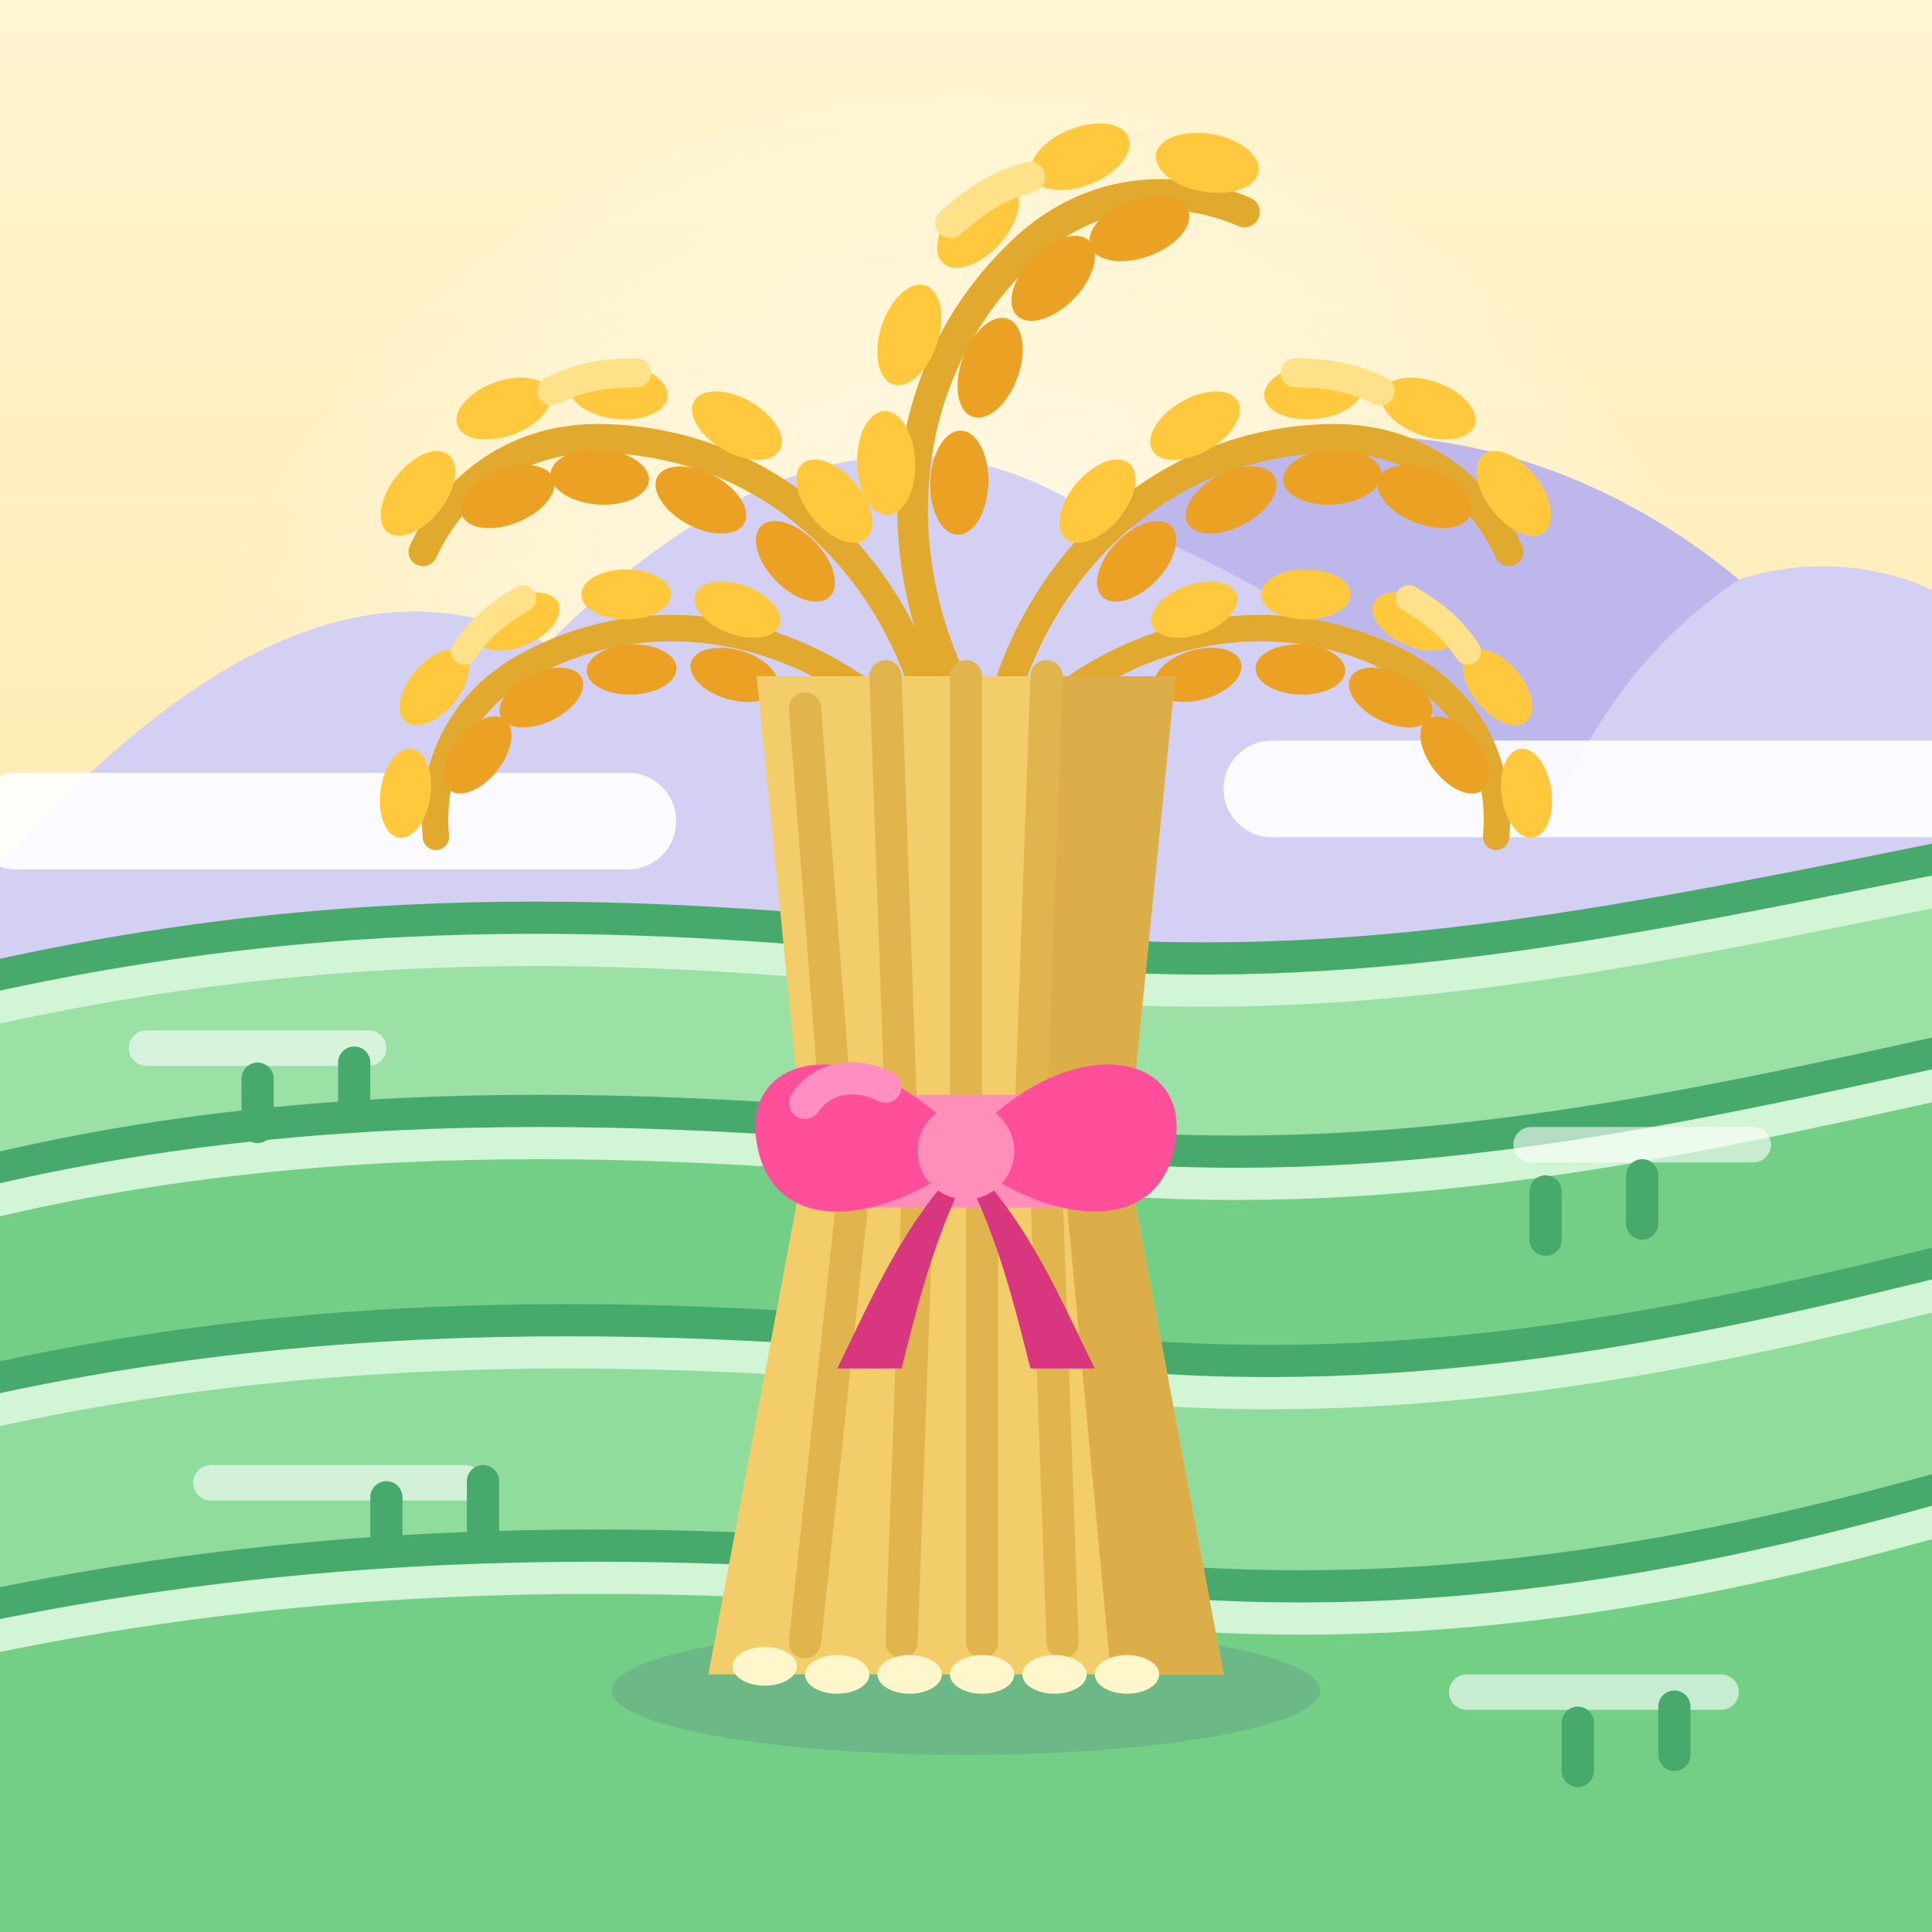
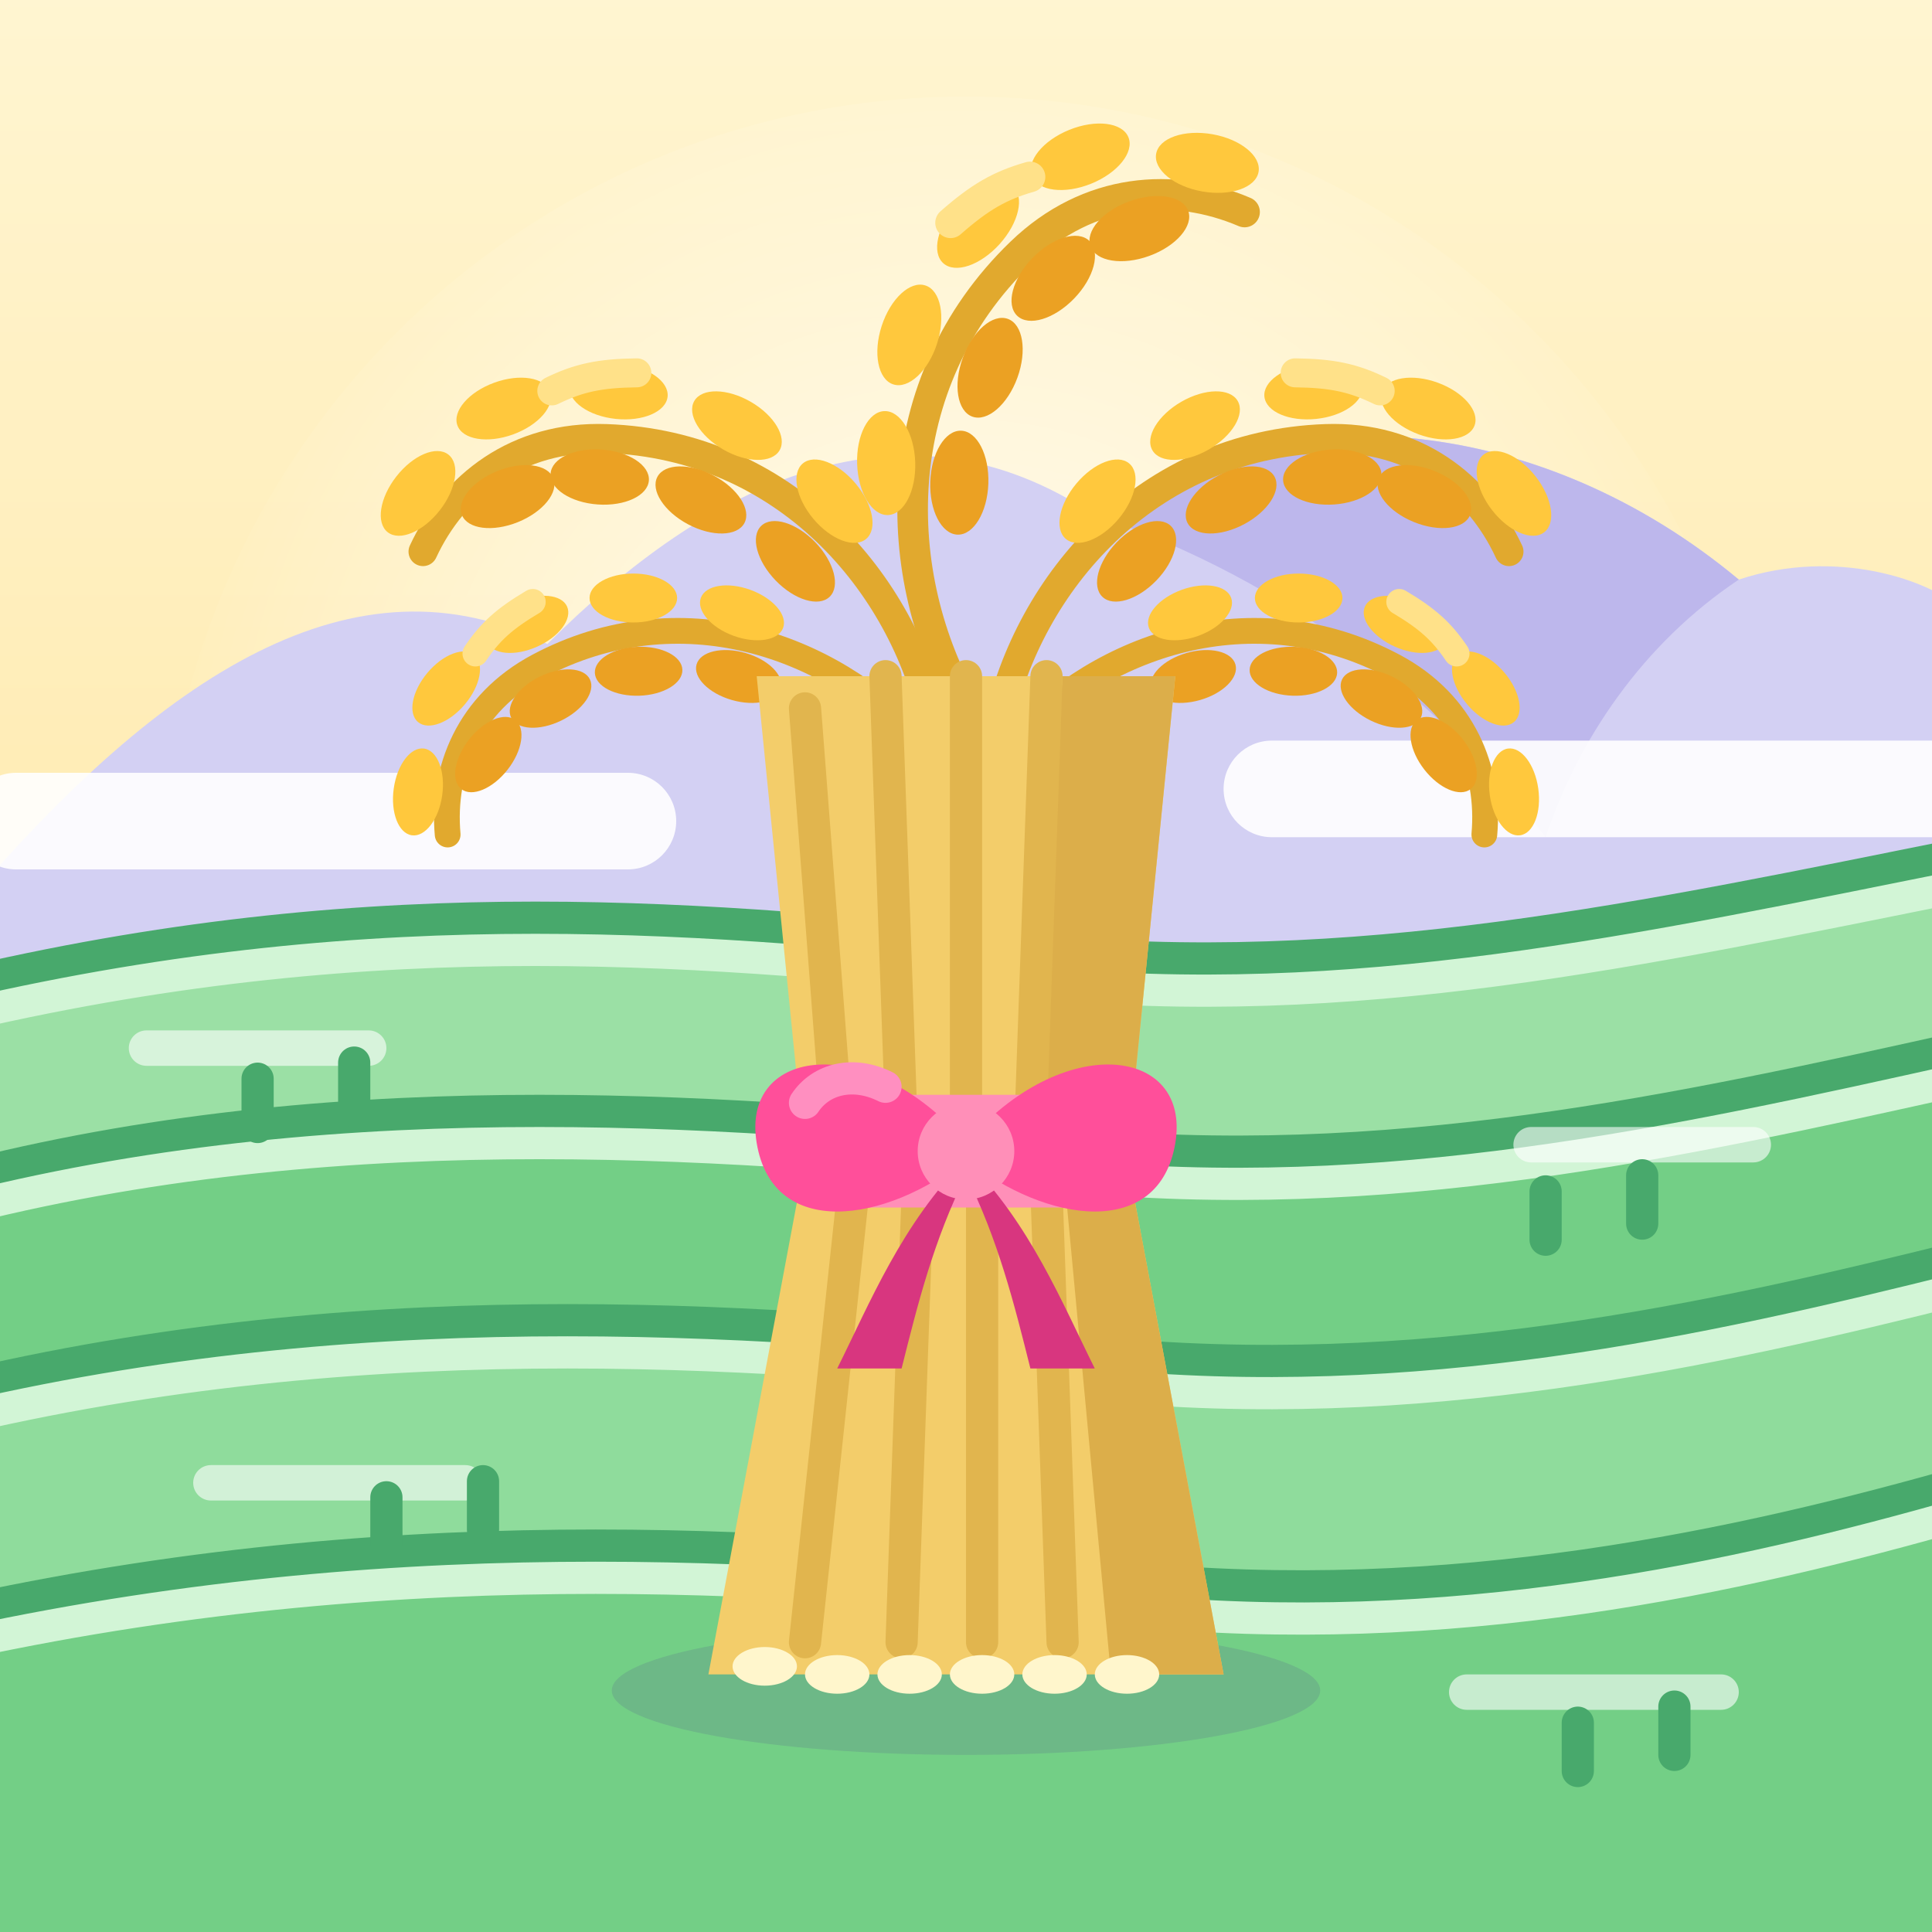
<svg xmlns="http://www.w3.org/2000/svg" viewBox="0 0 120 120">
  <defs>
    <linearGradient id="bg" x1="0" y1="0" x2="0" y2="1">
      <stop offset="0" stop-color="#fff5d1" />
      <stop offset="1" stop-color="#ffe08f" />
    </linearGradient>
    <radialGradient id="glow" cx="0.5" cy="0.45" r="0.5">
      <stop offset="0" stop-color="#fff" stop-opacity="0.85" />
      <stop offset="1" stop-color="#fff" stop-opacity="0" />
    </radialGradient>
    <clipPath id="low">
      <path d="M44 104L50 72H70L76 104Z" />
    </clipPath>
    <g id="ear">
      <path d="M0 0C0-10 6-21 18-24C24-25.5 29-23 32-19" fill="none" stroke="#e1a92e" stroke-width="2" stroke-linecap="round" />
      <g fill="#eba123">
        <ellipse cx="7" cy="-13" rx="3.4" ry="1.9" transform="rotate(-58 7 -13)" />
        <ellipse cx="12.5" cy="-18.5" rx="3.4" ry="1.9" transform="rotate(-40 12.5 -18.5)" />
        <ellipse cx="19" cy="-21.5" rx="3.4" ry="1.9" transform="rotate(-16 19 -21.5)" />
        <ellipse cx="25.5" cy="-21.5" rx="3.4" ry="1.9" transform="rotate(10 25.5 -21.5)" />
      </g>
      <g fill="#ffc83d">
        <ellipse cx="3.5" cy="-16.5" rx="3.4" ry="1.9" transform="rotate(-62 3.5 -16.5)" />
        <ellipse cx="9" cy="-23" rx="3.4" ry="1.9" transform="rotate(-42 9 -23)" />
        <ellipse cx="16.5" cy="-27" rx="3.4" ry="1.9" transform="rotate(-18 16.5 -27)" />
        <ellipse cx="24.5" cy="-27.5" rx="3.4" ry="1.9" transform="rotate(8 24.5 -27.5)" />
        <ellipse cx="31.5" cy="-23" rx="3.4" ry="1.9" transform="rotate(40 31.5 -23)" />
      </g>
      <path d="M15-28C17.5-28.5 19-28.5 21-28" fill="none" stroke="#ffe189" stroke-width="2" stroke-linecap="round" />
    </g>
  </defs>
  <rect width="120" height="120" fill="url(#bg)" />
  <circle cx="60" cy="56" r="50" fill="url(#glow)" />
  <path d="M-2 56C10 42 22 34 34 40C44 30 56 24 68 32C80 24 96 26 108 36C114 34 120 36 122 38V66H-2Z" fill="#d3d0f3" />
  <path d="M68 32C80 24 96 26 108 36C102 40 98 46 96 52C90 44 80 36 68 32Z" fill="#bdb7ec" />
  <g fill="#fff" opacity="0.9">
    <rect x="-2" y="48" width="44" height="6" rx="3" />
    <rect x="76" y="46" width="48" height="6" rx="3" />
  </g>
  <path d="M-2 60C24 54 44 56 64 58C84 60 102 56 122 52V120H-2Z" fill="#48a96c" />
  <path d="M-2 63C24 57 44 59 64 61C84 63 102 59 122 55V120H-2Z" fill="#9be0a5" />
  <path d="M-2 72C22 66 46 68 66 70C86 72 104 68 122 64V120H-2Z" fill="#48a96c" />
  <path d="M-2 75C22 69 46 71 66 73C86 75 104 71 122 67V120H-2Z" fill="#73cf86" />
  <path d="M-2 85C24 79 48 81 68 83C88 85 106 81 122 77V120H-2Z" fill="#48a96c" />
  <path d="M-2 88C24 82 48 84 68 86C88 88 106 84 122 80V120H-2Z" fill="#8fdc9c" />
  <path d="M-2 99C26 93 50 95 70 97C90 99 108 95 122 91V120H-2Z" fill="#48a96c" />
  <path d="M-2 102C26 96 50 98 70 100C90 102 108 98 122 94V120H-2Z" fill="#73cf86" />
  <g fill="none" stroke="#d2f5d6" stroke-width="2" stroke-linecap="round">
    <path d="M-2 63C24 57 44 59 64 61C84 63 102 59 122 55" />
    <path d="M-2 75C22 69 46 71 66 73C86 75 104 71 122 67" />
    <path d="M-2 88C24 82 48 84 68 86C88 88 106 84 122 80" />
    <path d="M-2 102C26 96 50 98 70 100C90 102 108 98 122 94" />
  </g>
  <g fill="#fff" opacity="0.6">
    <rect x="8" y="64" width="16" height="2.2" rx="1.1" />
    <rect x="94" y="70" width="16" height="2.2" rx="1.1" />
    <rect x="12" y="91" width="18" height="2.2" rx="1.1" />
    <rect x="90" y="104" width="18" height="2.2" rx="1.1" />
  </g>
  <g fill="none" stroke="#48a96c" stroke-width="2" stroke-linecap="round">
    <path d="M16 70v-3M22 69v-3M96 77v-3M102 76v-3M24 96v-3M30 95v-3M98 110v-3M104 109v-3" />
  </g>
  <ellipse cx="60" cy="105" rx="22" ry="4" fill="#4b3a8c" opacity="0.16" />
  <use href="#ear" transform="translate(62 45) rotate(12) scale(0.9)" />
-   <use href="#ear" transform="translate(63 46) rotate(42) scale(0.82)" />
+   <use href="#ear" transform="translate(63 46) rotate(42) scale(0.8)" />
  <use href="#ear" transform="translate(58 45) scale(-0.9 0.9) rotate(12)" />
-   <use href="#ear" transform="translate(57 46) scale(-0.82 0.82) rotate(42)" />
+   <use href="#ear" transform="translate(57 46) scale(-0.8 0.8) rotate(42)" />
  <use href="#ear" transform="translate(60 44) rotate(-30) scale(0.95)" />
  <path d="M50 72L47 42H73L70 72Z" fill="#f3cd6a" />
  <path d="M64 72L66 42H73L70 72Z" fill="#dcae4a" />
  <path d="M52 70L50 44M56 70L55 42M60 70V42M64 70L65 42" stroke="#e1b54e" stroke-width="2" stroke-linecap="round" />
  <g clip-path="url(#low)">
    <rect x="44" y="72" width="32" height="32" fill="#f3cd6a" />
    <path d="M66 72H76V104H69Z" fill="#dcae4a" />
    <path d="M53 74L50 102M57 74L56 102M61 74V102M65 74L66 102" stroke="#e1b54e" stroke-width="2" stroke-linecap="round" />
  </g>
  <g fill="#fff6cc">
    <ellipse cx="47.5" cy="103.5" rx="2" ry="1.2" />
    <ellipse cx="52" cy="104" rx="2" ry="1.2" />
    <ellipse cx="56.5" cy="104" rx="2" ry="1.2" />
    <ellipse cx="61" cy="104" rx="2" ry="1.2" />
    <ellipse cx="65.5" cy="104" rx="2" ry="1.2" />
    <ellipse cx="70" cy="104" rx="2" ry="1.2" />
  </g>
  <rect x="48" y="68" width="24" height="7" rx="3.5" fill="#ff8fb8" />
  <path d="M66 68H68.5C70.4 68 72 69.6 72 71.5C72 73.4 70.4 75 68.5 75H66Z" fill="#e7699c" />
  <path d="M60 71C54 64 46 65 47 71C48 77 55 76 60 72Z" fill="#ff4f9a" />
  <path d="M60 71C66 64 74 65 73 71C72 77 65 76 60 72Z" fill="#ff4f9a" />
  <path d="M60 72C56 76 54 81 52 85L56 85C57 81 58 77 60 73ZM60 72C64 76 66 81 68 85L64 85C63 81 62 77 60 73Z" fill="#d8367f" />
  <circle cx="60" cy="71.5" r="3" fill="#ff8fb8" />
  <path d="M50 68.5C51 67 53 66.5 55 67.5" fill="none" stroke="#ff8fc0" stroke-width="2" stroke-linecap="round" />
</svg>
